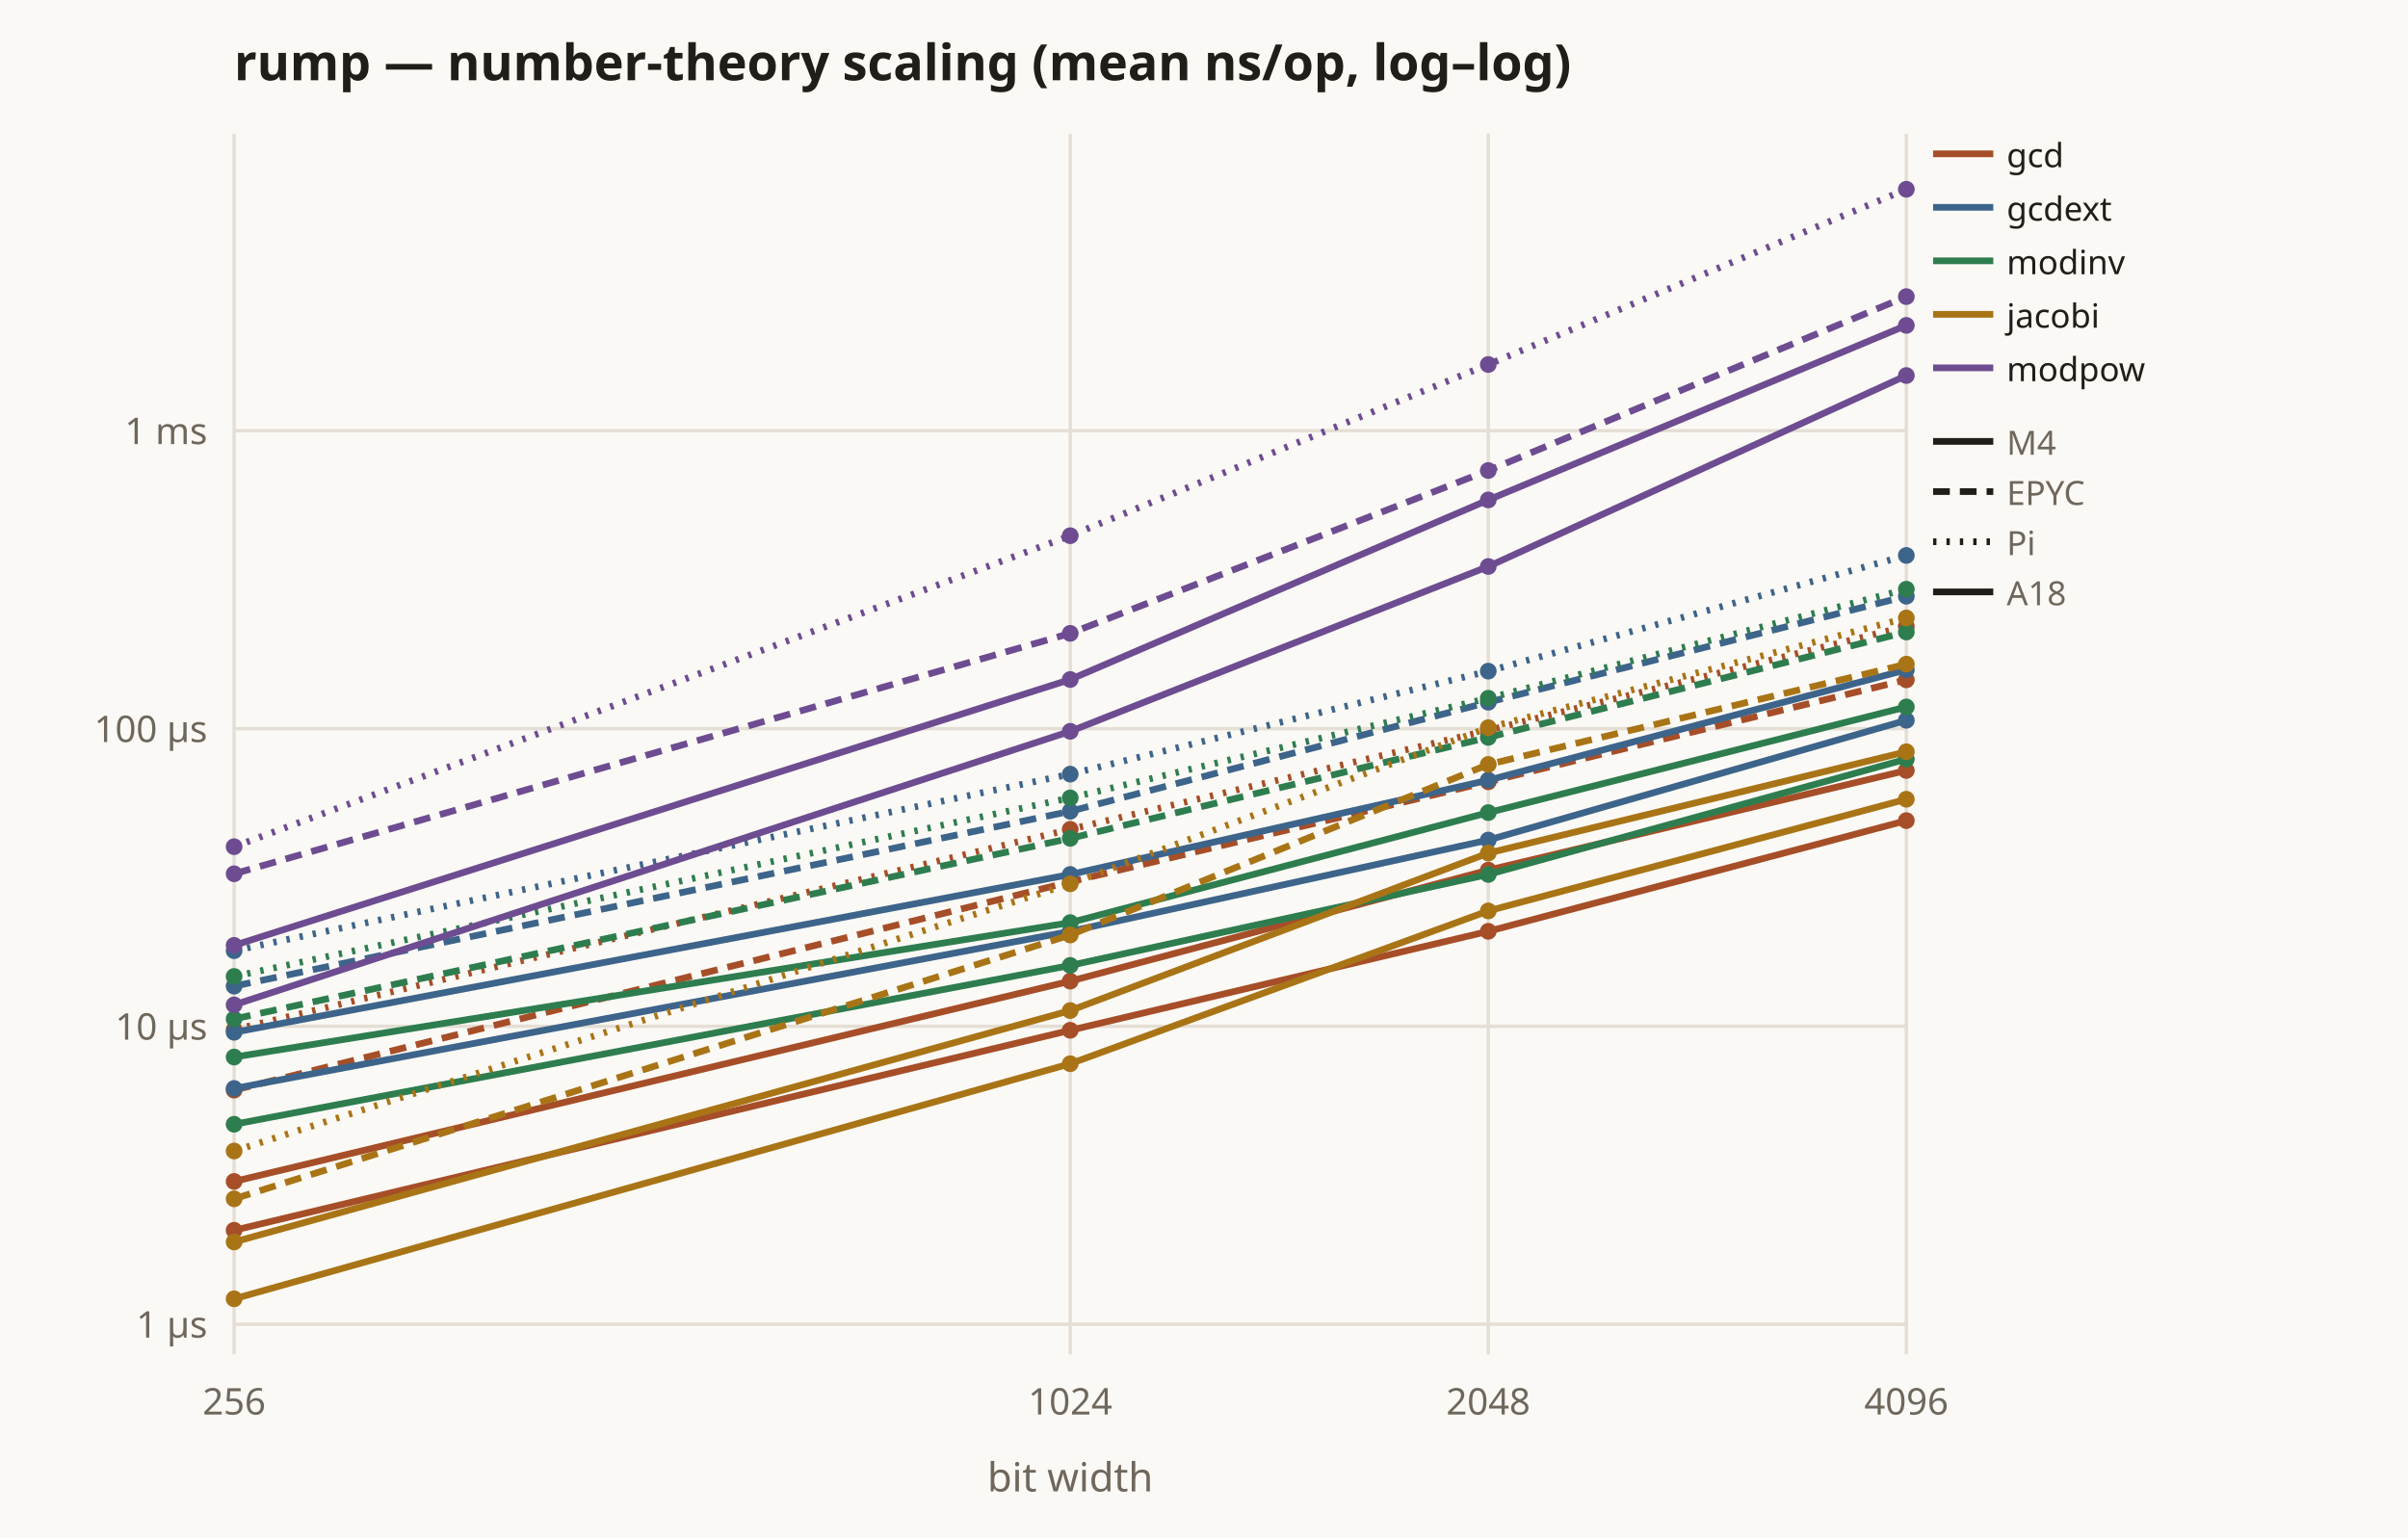
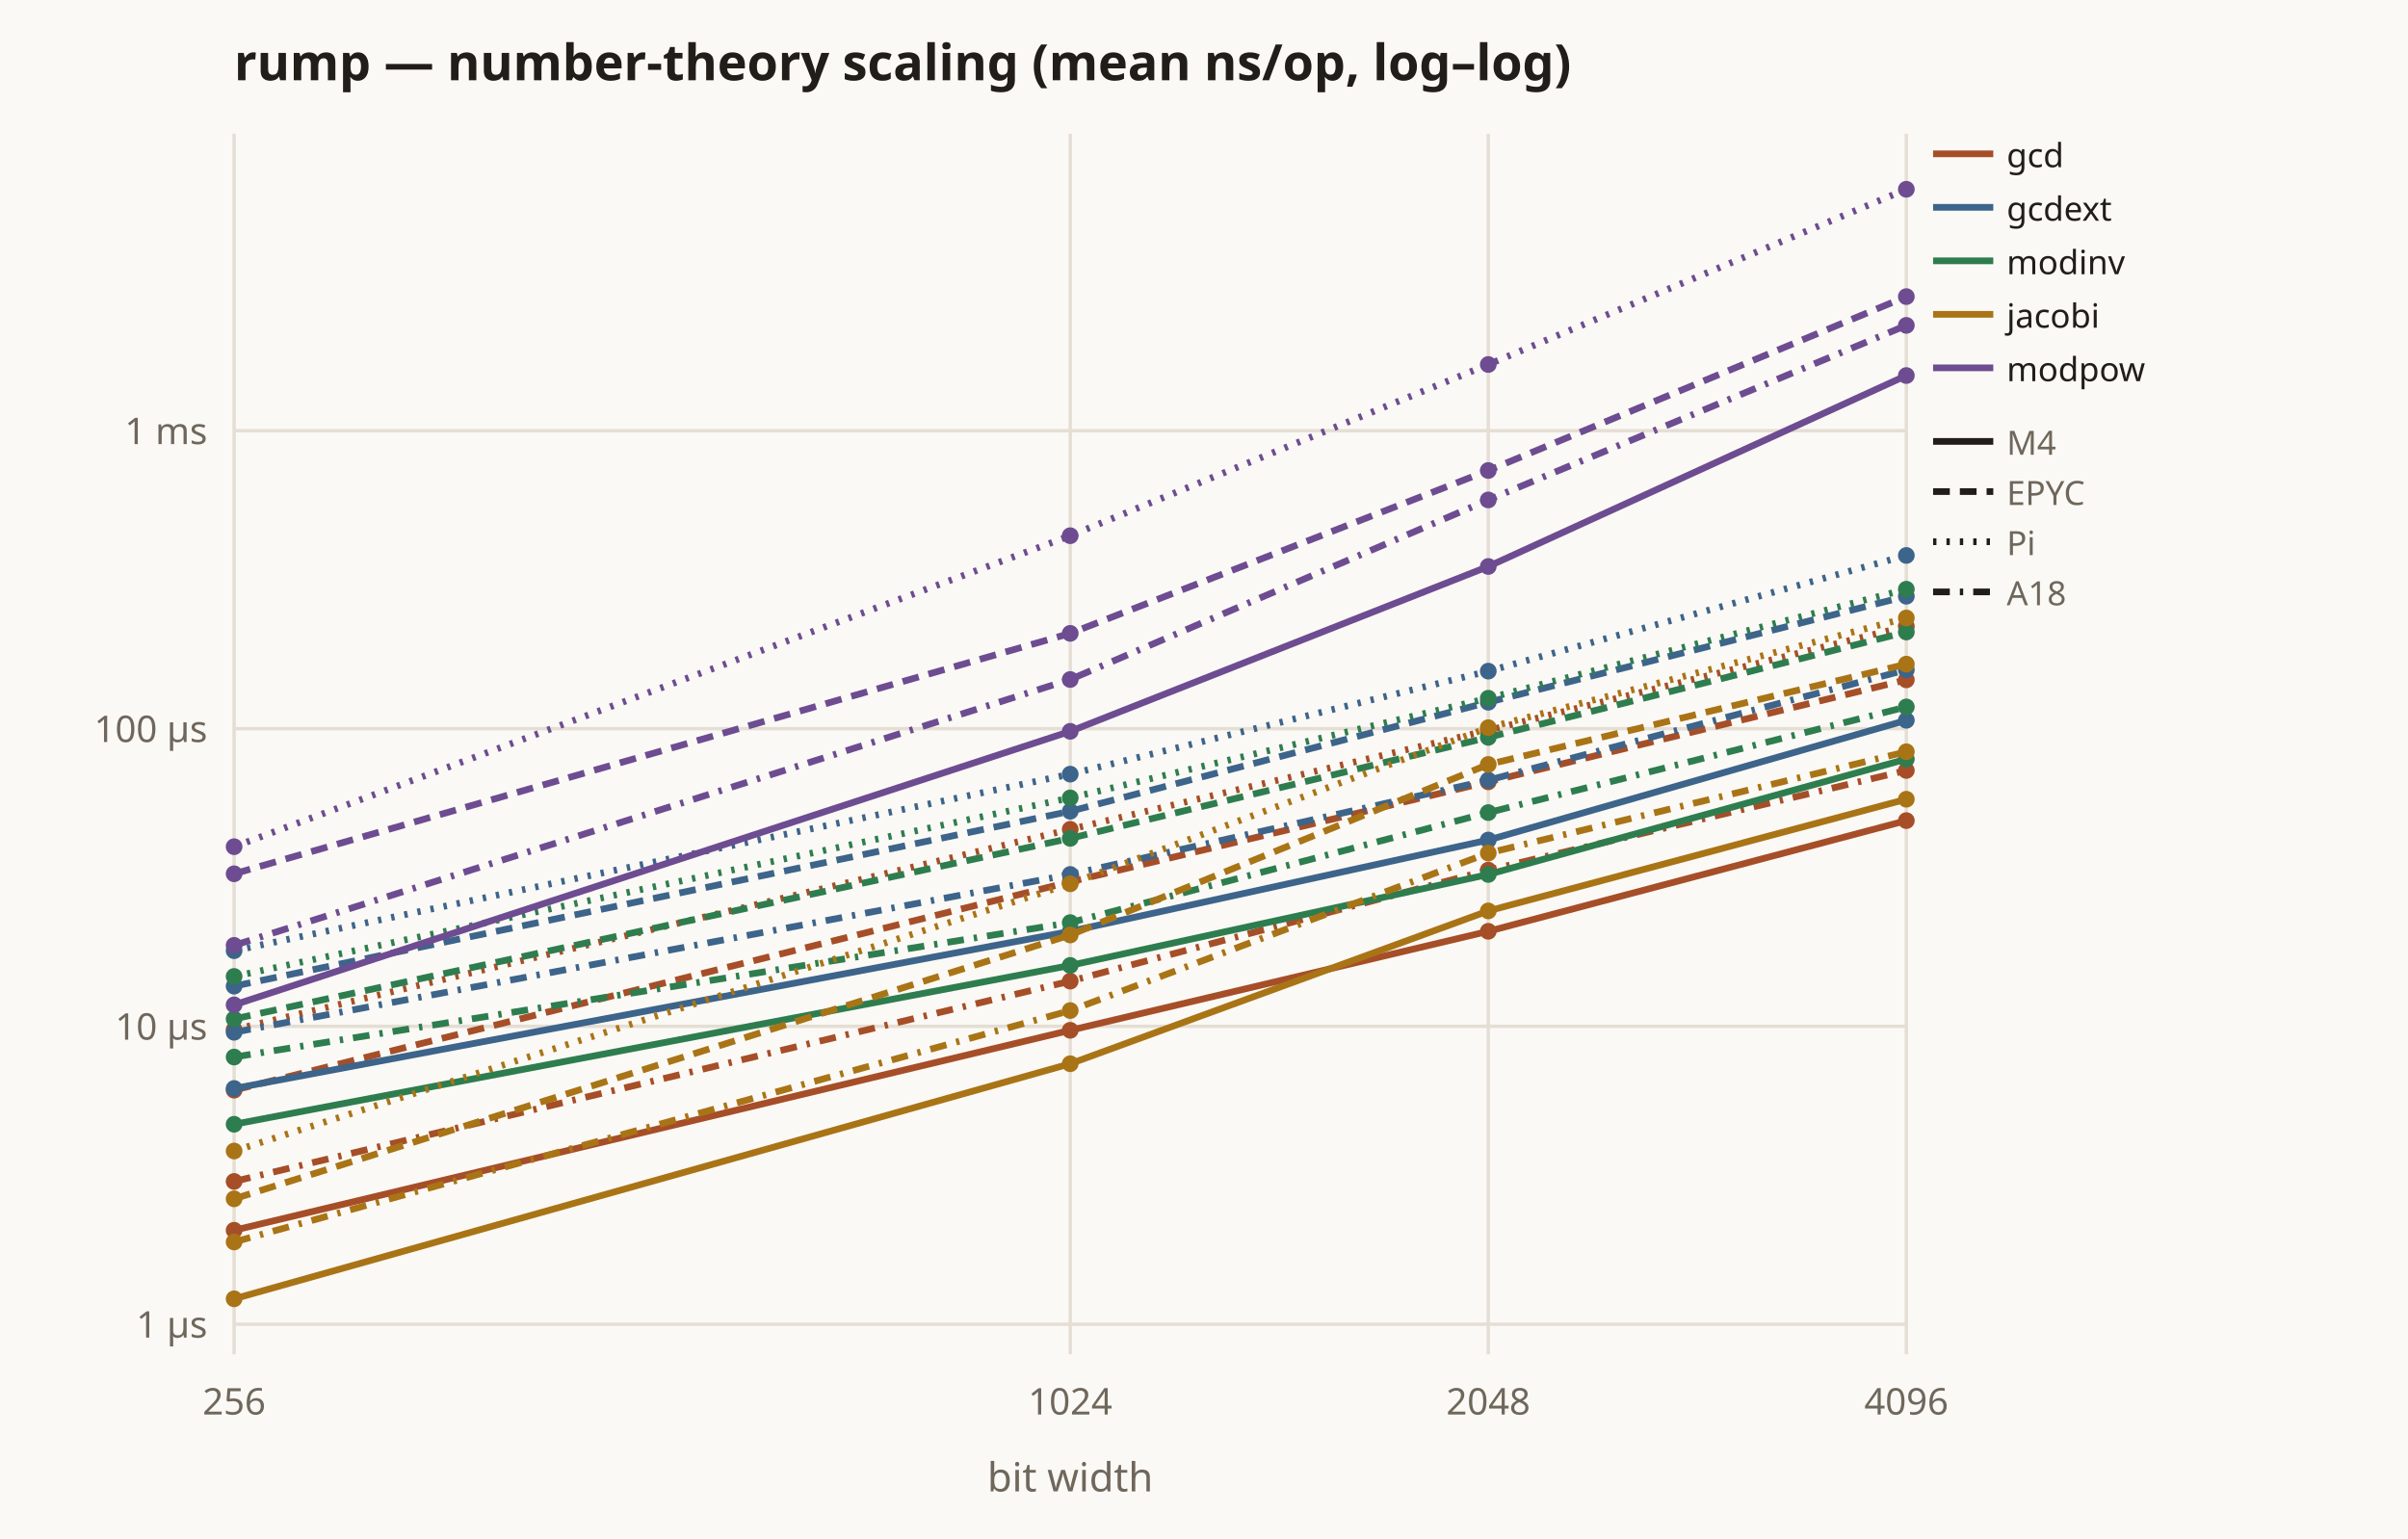
<svg xmlns="http://www.w3.org/2000/svg" width="720" height="460" viewBox="0 0 720 460" font-family="system-ui,sans-serif">
  <rect width="720" height="460" fill="#FBF9F5" />
  <text x="70" y="24" font-size="15" font-weight="600" fill="#211E19">rump — number-theory scaling (mean ns/op, log–log)</text>
  <line x1="70.0" y1="40" x2="70.0" y2="405" stroke="#E4DED4" />
  <text x="70.0" y="423" font-size="11" fill="#6F675C" text-anchor="middle">256</text>
  <line x1="320.0" y1="40" x2="320.0" y2="405" stroke="#E4DED4" />
  <text x="320.0" y="423" font-size="11" fill="#6F675C" text-anchor="middle">1024</text>
  <line x1="445.0" y1="40" x2="445.0" y2="405" stroke="#E4DED4" />
  <text x="445.0" y="423" font-size="11" fill="#6F675C" text-anchor="middle">2048</text>
  <line x1="570.0" y1="40" x2="570.0" y2="405" stroke="#E4DED4" />
  <text x="570.0" y="423" font-size="11" fill="#6F675C" text-anchor="middle">4096</text>
  <text x="320" y="446" font-size="12" fill="#6F675C" text-anchor="middle">bit width</text>
  <line x1="70" y1="396.0" x2="570" y2="396.0" stroke="#E4DED4" />
  <text x="62" y="400.0" font-size="11" fill="#6F675C" text-anchor="end">1 µs</text>
  <line x1="70" y1="306.9" x2="570" y2="306.9" stroke="#E4DED4" />
  <text x="62" y="310.9" font-size="11" fill="#6F675C" text-anchor="end">10 µs</text>
  <line x1="70" y1="217.9" x2="570" y2="217.9" stroke="#E4DED4" />
  <text x="62" y="221.9" font-size="11" fill="#6F675C" text-anchor="end">100 µs</text>
  <line x1="70" y1="128.8" x2="570" y2="128.8" stroke="#E4DED4" />
  <text x="62" y="132.8" font-size="11" fill="#6F675C" text-anchor="end">1 ms</text>
  <path d="M70.0,367.9 L320.0,308.1 L445.0,278.5 L570.0,245.4" fill="none" stroke="#A64E28" stroke-width="2" />
  <circle cx="70.0" cy="367.9" r="2.5" fill="#A64E28" />
  <circle cx="320.0" cy="308.1" r="2.5" fill="#A64E28" />
  <circle cx="445.0" cy="278.5" r="2.5" fill="#A64E28" />
  <circle cx="570.0" cy="245.4" r="2.5" fill="#A64E28" />
  <path d="M70.0,326.0 L320.0,263.7 L445.0,233.8 L570.0,203.3" fill="none" stroke="#A64E28" stroke-width="2" stroke-dasharray="5,3" />
  <circle cx="70.0" cy="326.0" r="2.5" fill="#A64E28" />
  <circle cx="320.0" cy="263.7" r="2.5" fill="#A64E28" />
  <circle cx="445.0" cy="233.8" r="2.5" fill="#A64E28" />
  <circle cx="570.0" cy="203.3" r="2.5" fill="#A64E28" />
  <path d="M70.0,307.9 L320.0,248.0 L445.0,218.4 L570.0,187.3" fill="none" stroke="#A64E28" stroke-width="2" stroke-dasharray="1,3" />
  <circle cx="70.0" cy="307.9" r="2.5" fill="#A64E28" />
  <circle cx="320.0" cy="248.0" r="2.5" fill="#A64E28" />
  <circle cx="445.0" cy="218.4" r="2.5" fill="#A64E28" />
  <circle cx="570.0" cy="187.3" r="2.5" fill="#A64E28" />
-   <path d="M70.0,353.3 L320.0,293.4 L445.0,260.2 L570.0,230.4" fill="none" stroke="#A64E28" stroke-width="2" />
+   <path d="M70.0,353.3 L320.0,293.4 L445.0,260.2 L570.0,230.4" fill="none" stroke="#A64E28" stroke-width="2" stroke-dasharray="5,3,1,3" />
  <circle cx="70.0" cy="353.3" r="2.5" fill="#A64E28" />
  <circle cx="320.0" cy="293.4" r="2.5" fill="#A64E28" />
  <circle cx="445.0" cy="260.2" r="2.5" fill="#A64E28" />
  <circle cx="570.0" cy="230.4" r="2.5" fill="#A64E28" />
  <path d="M70.0,325.5 L320.0,278.5 L445.0,251.2 L570.0,215.4" fill="none" stroke="#3D648A" stroke-width="2" />
  <circle cx="70.0" cy="325.5" r="2.5" fill="#3D648A" />
  <circle cx="320.0" cy="278.5" r="2.5" fill="#3D648A" />
  <circle cx="445.0" cy="251.2" r="2.5" fill="#3D648A" />
  <circle cx="570.0" cy="215.4" r="2.5" fill="#3D648A" />
  <path d="M70.0,294.9 L320.0,242.6 L445.0,210.0 L570.0,178.3" fill="none" stroke="#3D648A" stroke-width="2" stroke-dasharray="5,3" />
  <circle cx="70.0" cy="294.9" r="2.5" fill="#3D648A" />
  <circle cx="320.0" cy="242.6" r="2.5" fill="#3D648A" />
  <circle cx="445.0" cy="210.0" r="2.5" fill="#3D648A" />
  <circle cx="570.0" cy="178.3" r="2.5" fill="#3D648A" />
  <path d="M70.0,284.3 L320.0,231.5 L445.0,200.7 L570.0,166.1" fill="none" stroke="#3D648A" stroke-width="2" stroke-dasharray="1,3" />
  <circle cx="70.0" cy="284.3" r="2.5" fill="#3D648A" />
  <circle cx="320.0" cy="231.5" r="2.5" fill="#3D648A" />
  <circle cx="445.0" cy="200.7" r="2.5" fill="#3D648A" />
  <circle cx="570.0" cy="166.1" r="2.5" fill="#3D648A" />
-   <path d="M70.0,308.7 L320.0,261.5 L445.0,233.3 L570.0,200.3" fill="none" stroke="#3D648A" stroke-width="2" />
+   <path d="M70.0,308.7 L320.0,261.5 L445.0,233.3 L570.0,200.3" fill="none" stroke="#3D648A" stroke-width="2" stroke-dasharray="5,3,1,3" />
  <circle cx="70.0" cy="308.7" r="2.5" fill="#3D648A" />
  <circle cx="320.0" cy="261.5" r="2.5" fill="#3D648A" />
  <circle cx="445.0" cy="233.3" r="2.5" fill="#3D648A" />
  <circle cx="570.0" cy="200.3" r="2.5" fill="#3D648A" />
  <path d="M70.0,336.2 L320.0,288.7 L445.0,261.5 L570.0,227.0" fill="none" stroke="#2E7D4F" stroke-width="2" />
  <circle cx="70.0" cy="336.2" r="2.5" fill="#2E7D4F" />
  <circle cx="320.0" cy="288.7" r="2.5" fill="#2E7D4F" />
  <circle cx="445.0" cy="261.5" r="2.5" fill="#2E7D4F" />
  <circle cx="570.0" cy="227.0" r="2.5" fill="#2E7D4F" />
  <path d="M70.0,304.7 L320.0,250.7 L445.0,220.5 L570.0,189.0" fill="none" stroke="#2E7D4F" stroke-width="2" stroke-dasharray="5,3" />
  <circle cx="70.0" cy="304.7" r="2.5" fill="#2E7D4F" />
  <circle cx="320.0" cy="250.7" r="2.5" fill="#2E7D4F" />
  <circle cx="445.0" cy="220.5" r="2.5" fill="#2E7D4F" />
  <circle cx="570.0" cy="189.0" r="2.5" fill="#2E7D4F" />
  <path d="M70.0,292.0 L320.0,238.6 L445.0,208.8 L570.0,176.2" fill="none" stroke="#2E7D4F" stroke-width="2" stroke-dasharray="1,3" />
  <circle cx="70.0" cy="292.0" r="2.5" fill="#2E7D4F" />
  <circle cx="320.0" cy="238.6" r="2.5" fill="#2E7D4F" />
  <circle cx="445.0" cy="208.8" r="2.5" fill="#2E7D4F" />
  <circle cx="570.0" cy="176.2" r="2.5" fill="#2E7D4F" />
-   <path d="M70.0,316.1 L320.0,275.9 L445.0,243.0 L570.0,211.4" fill="none" stroke="#2E7D4F" stroke-width="2" />
+   <path d="M70.0,316.1 L320.0,275.9 L445.0,243.0 L570.0,211.4" fill="none" stroke="#2E7D4F" stroke-width="2" stroke-dasharray="5,3,1,3" />
  <circle cx="70.0" cy="316.1" r="2.5" fill="#2E7D4F" />
  <circle cx="320.0" cy="275.9" r="2.5" fill="#2E7D4F" />
  <circle cx="445.0" cy="243.0" r="2.5" fill="#2E7D4F" />
  <circle cx="570.0" cy="211.4" r="2.5" fill="#2E7D4F" />
  <path d="M70.0,388.4 L320.0,318.1 L445.0,272.4 L570.0,239.0" fill="none" stroke="#A97416" stroke-width="2" />
  <circle cx="70.0" cy="388.4" r="2.5" fill="#A97416" />
  <circle cx="320.0" cy="318.1" r="2.5" fill="#A97416" />
  <circle cx="445.0" cy="272.4" r="2.5" fill="#A97416" />
  <circle cx="570.0" cy="239.0" r="2.5" fill="#A97416" />
  <path d="M70.0,358.5 L320.0,279.6 L445.0,228.6 L570.0,198.6" fill="none" stroke="#A97416" stroke-width="2" stroke-dasharray="5,3" />
  <circle cx="70.0" cy="358.5" r="2.5" fill="#A97416" />
  <circle cx="320.0" cy="279.6" r="2.5" fill="#A97416" />
  <circle cx="445.0" cy="228.6" r="2.5" fill="#A97416" />
  <circle cx="570.0" cy="198.6" r="2.5" fill="#A97416" />
  <path d="M70.0,344.2 L320.0,264.3 L445.0,217.6 L570.0,184.8" fill="none" stroke="#A97416" stroke-width="2" stroke-dasharray="1,3" />
  <circle cx="70.0" cy="344.2" r="2.5" fill="#A97416" />
  <circle cx="320.0" cy="264.3" r="2.5" fill="#A97416" />
  <circle cx="445.0" cy="217.6" r="2.5" fill="#A97416" />
  <circle cx="570.0" cy="184.8" r="2.5" fill="#A97416" />
-   <path d="M70.0,371.4 L320.0,302.2 L445.0,255.1 L570.0,224.8" fill="none" stroke="#A97416" stroke-width="2" />
+   <path d="M70.0,371.4 L320.0,302.2 L445.0,255.1 L570.0,224.8" fill="none" stroke="#A97416" stroke-width="2" stroke-dasharray="5,3,1,3" />
  <circle cx="70.0" cy="371.4" r="2.5" fill="#A97416" />
  <circle cx="320.0" cy="302.2" r="2.5" fill="#A97416" />
  <circle cx="445.0" cy="255.1" r="2.5" fill="#A97416" />
  <circle cx="570.0" cy="224.8" r="2.5" fill="#A97416" />
  <path d="M70.0,300.5 L320.0,218.7 L445.0,169.4 L570.0,112.3" fill="none" stroke="#6D4C91" stroke-width="2" />
  <circle cx="70.0" cy="300.5" r="2.5" fill="#6D4C91" />
  <circle cx="320.0" cy="218.7" r="2.5" fill="#6D4C91" />
  <circle cx="445.0" cy="169.4" r="2.5" fill="#6D4C91" />
  <circle cx="570.0" cy="112.3" r="2.5" fill="#6D4C91" />
  <path d="M70.0,261.3 L320.0,189.4 L445.0,140.7 L570.0,88.7" fill="none" stroke="#6D4C91" stroke-width="2" stroke-dasharray="5,3" />
  <circle cx="70.0" cy="261.3" r="2.5" fill="#6D4C91" />
  <circle cx="320.0" cy="189.4" r="2.5" fill="#6D4C91" />
  <circle cx="445.0" cy="140.7" r="2.5" fill="#6D4C91" />
  <circle cx="570.0" cy="88.7" r="2.5" fill="#6D4C91" />
  <path d="M70.0,253.2 L320.0,160.2 L445.0,109.0 L570.0,56.6" fill="none" stroke="#6D4C91" stroke-width="2" stroke-dasharray="1,3" />
  <circle cx="70.0" cy="253.2" r="2.5" fill="#6D4C91" />
  <circle cx="320.0" cy="160.2" r="2.5" fill="#6D4C91" />
  <circle cx="445.0" cy="109.0" r="2.5" fill="#6D4C91" />
  <circle cx="570.0" cy="56.6" r="2.5" fill="#6D4C91" />
-   <path d="M70.0,282.7 L320.0,203.2 L445.0,149.5 L570.0,97.3" fill="none" stroke="#6D4C91" stroke-width="2" />
+   <path d="M70.0,282.7 L320.0,203.2 L445.0,149.5 L570.0,97.3" fill="none" stroke="#6D4C91" stroke-width="2" stroke-dasharray="5,3,1,3" />
  <circle cx="70.0" cy="282.7" r="2.5" fill="#6D4C91" />
  <circle cx="320.0" cy="203.2" r="2.5" fill="#6D4C91" />
  <circle cx="445.0" cy="149.5" r="2.5" fill="#6D4C91" />
  <circle cx="570.0" cy="97.3" r="2.5" fill="#6D4C91" />
  <line x1="578" y1="46" x2="596" y2="46" stroke="#A64E28" stroke-width="2" />
  <text x="600" y="50" font-size="10" fill="#211E19">gcd</text>
  <line x1="578" y1="62" x2="596" y2="62" stroke="#3D648A" stroke-width="2" />
  <text x="600" y="66" font-size="10" fill="#211E19">gcdext</text>
  <line x1="578" y1="78" x2="596" y2="78" stroke="#2E7D4F" stroke-width="2" />
  <text x="600" y="82" font-size="10" fill="#211E19">modinv</text>
  <line x1="578" y1="94" x2="596" y2="94" stroke="#A97416" stroke-width="2" />
  <text x="600" y="98" font-size="10" fill="#211E19">jacobi</text>
  <line x1="578" y1="110" x2="596" y2="110" stroke="#6D4C91" stroke-width="2" />
  <text x="600" y="114" font-size="10" fill="#211E19">modpow</text>
  <line x1="578" y1="132" x2="596" y2="132" stroke="#211E19" stroke-width="2" />
  <text x="600" y="136" font-size="10" fill="#6F675C">M4</text>
  <line x1="578" y1="147" x2="596" y2="147" stroke="#211E19" stroke-width="2" stroke-dasharray="5,3" />
  <text x="600" y="151" font-size="10" fill="#6F675C">EPYC</text>
  <line x1="578" y1="162" x2="596" y2="162" stroke="#211E19" stroke-width="2" stroke-dasharray="1,3" />
  <text x="600" y="166" font-size="10" fill="#6F675C">Pi</text>
-   <line x1="578" y1="177" x2="596" y2="177" stroke="#211E19" stroke-width="2" />
+   <line x1="578" y1="177" x2="596" y2="177" stroke="#211E19" stroke-width="2" stroke-dasharray="5,3,1,3" />
  <text x="600" y="181" font-size="10" fill="#6F675C">A18</text>
</svg>
